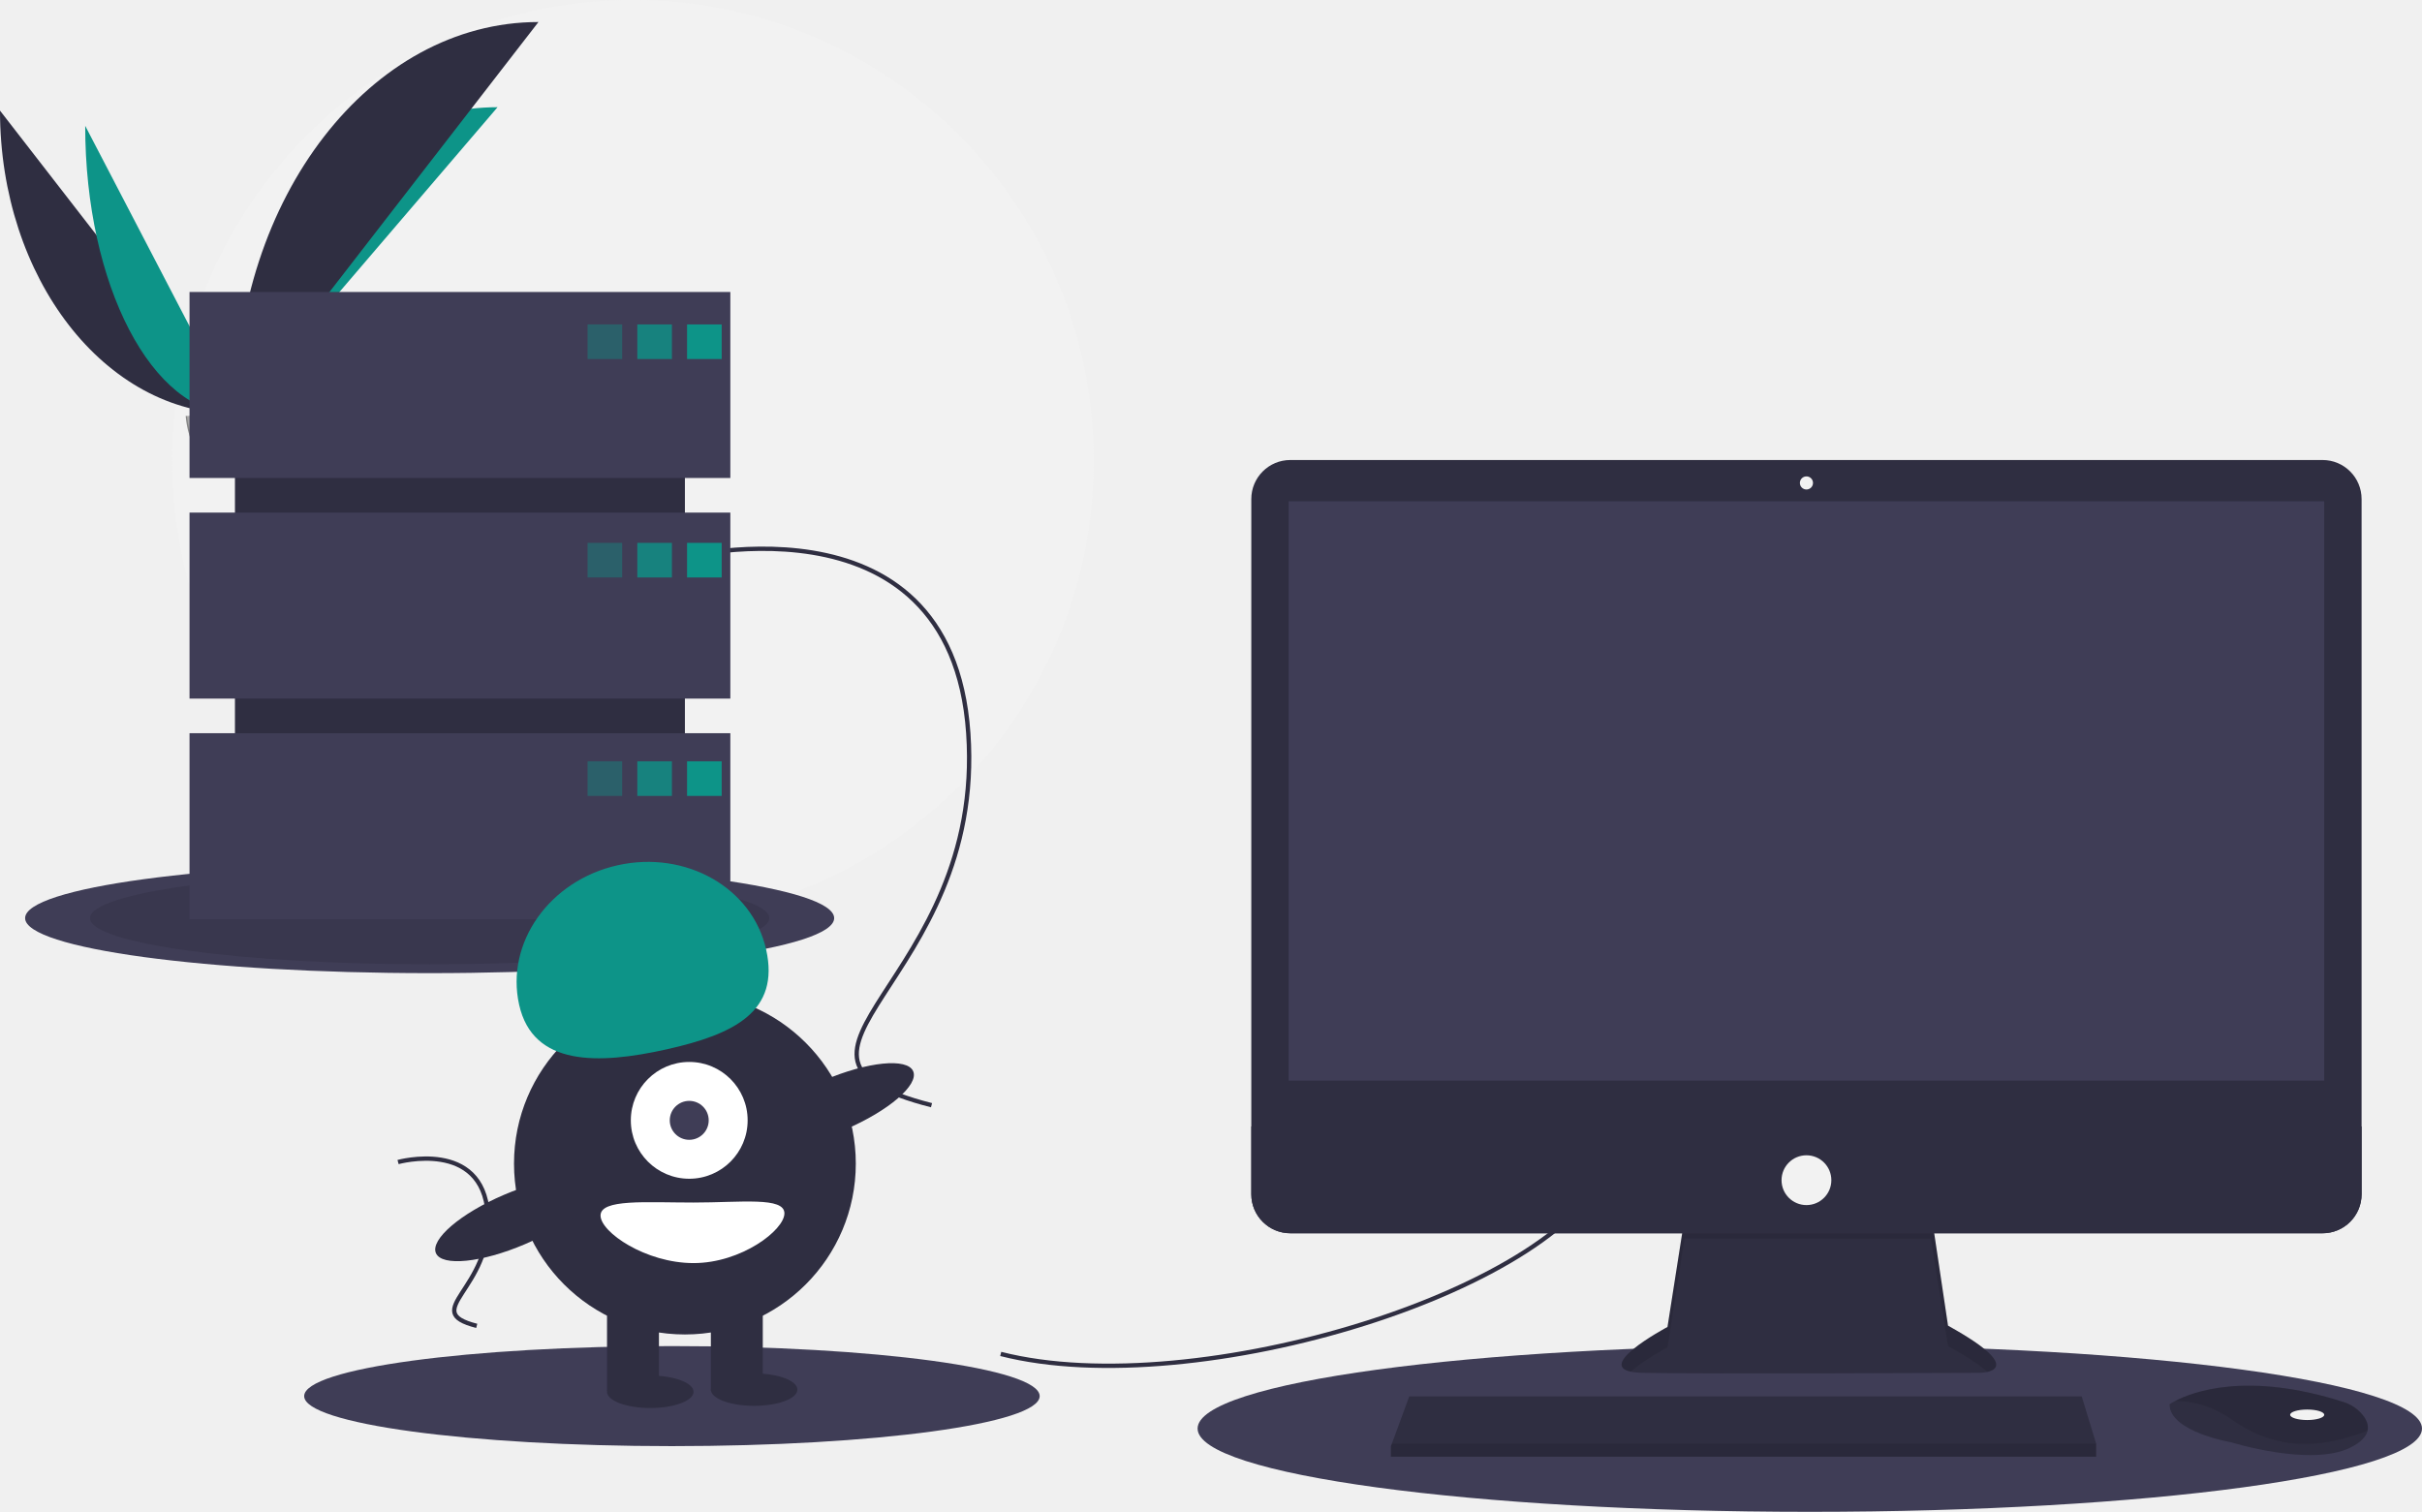
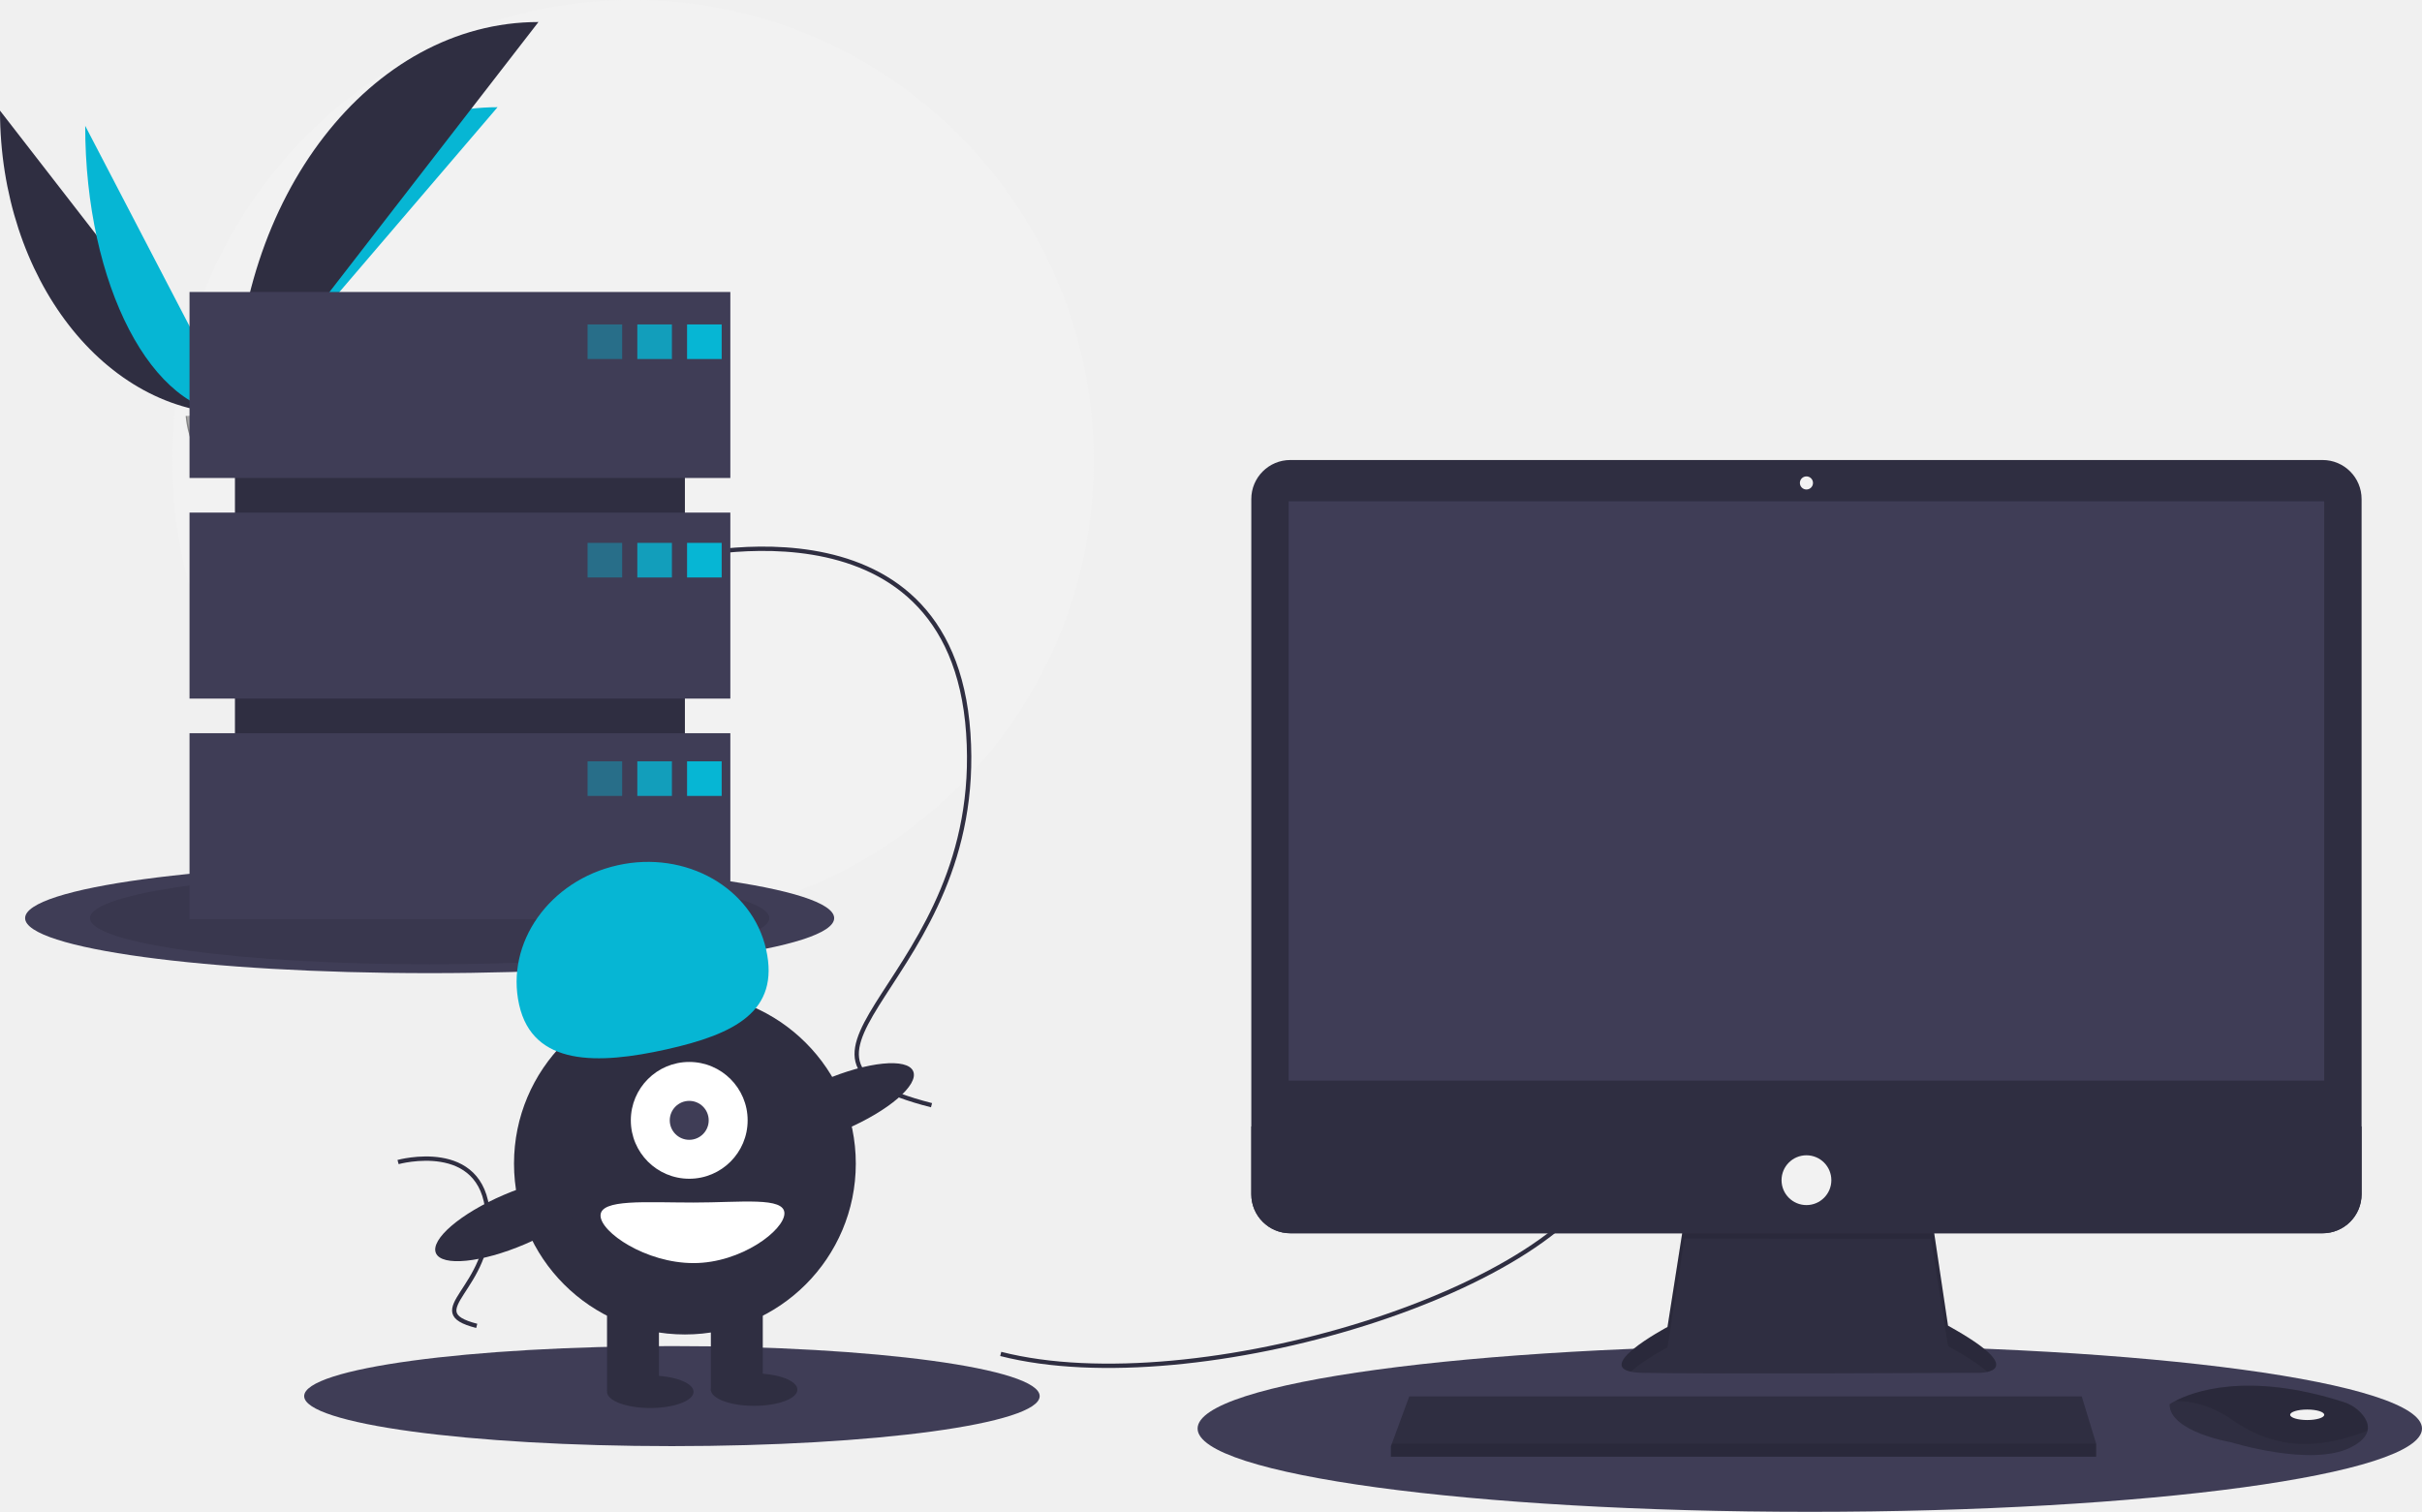
<svg xmlns="http://www.w3.org/2000/svg" data-name="Layer 1" width="1119.609" height="699" viewBox="0 0 1119.609 699">
  <circle cx="292.609" cy="213" r="213" fill="#f2f2f2" />
  <path d="M31.391,151.642c0,77.498,48.618,140.208,108.701,140.208" transform="translate(-31.39089 -100.5)" fill="#2f2e41" />
-   <path d="M140.092,291.851c0-78.369,54.255-141.784,121.304-141.784" transform="translate(-31.39089 -100.5)" fill="#0d9488" />
-   <path d="M70.775,158.668c0,73.615,31.003,133.183,69.316,133.183" transform="translate(-31.39089 -100.5)" fill="#0d9488" />
+   <path d="M140.092,291.851c0-78.369,54.255-141.784,121.304-141.784" transform="translate(-31.39089 -100.5)" fill="#06b6d4" />
+   <path d="M70.775,158.668c0,73.615,31.003,133.183,69.316,133.183" transform="translate(-31.39089 -100.5)" fill="#06b6d4" />
  <path d="M140.092,291.851c0-100.138,62.71-181.168,140.208-181.168" transform="translate(-31.39089 -100.5)" fill="#2f2e41" />
  <path d="M117.224,292.839s15.416-.475,20.061-3.783,23.713-7.258,24.866-1.953,23.167,26.388,5.763,26.529-40.439-2.711-45.076-5.535S117.224,292.839,117.224,292.839Z" transform="translate(-31.39089 -100.5)" fill="#a8a8a8" />
  <path d="M168.224,311.785c-17.404.14-40.439-2.711-45.076-5.535-3.531-2.151-4.938-9.869-5.409-13.43-.326.014-.515.02-.515.02s.976,12.433,5.613,15.257,27.672,5.676,45.076,5.535c5.024-.041,6.759-1.828,6.664-4.475C173.879,310.756,171.963,311.755,168.224,311.785Z" transform="translate(-31.39089 -100.5)" opacity="0.2" />
  <ellipse cx="198.609" cy="424.5" rx="187" ry="25.44" fill="#3f3d56" />
  <ellipse cx="198.609" cy="424.5" rx="157" ry="21.359" opacity="0.1" />
  <ellipse cx="836.609" cy="660.5" rx="283" ry="38.5" fill="#3f3d56" />
  <ellipse cx="310.609" cy="645.5" rx="170" ry="23.127" fill="#3f3d56" />
  <path d="M494,726.5c90,23,263-30,282-90" transform="translate(-31.39089 -100.5)" fill="none" stroke="#2f2e41" stroke-miterlimit="10" stroke-width="2" />
  <path d="M341,359.5s130-36,138,80-107,149-17,172" transform="translate(-31.39089 -100.5)" fill="none" stroke="#2f2e41" stroke-miterlimit="10" stroke-width="2" />
  <path d="M215.402,637.783s39.072-10.82,41.477,24.044-32.16,44.783-5.109,51.696" transform="translate(-31.39089 -100.5)" fill="none" stroke="#2f2e41" stroke-miterlimit="10" stroke-width="2" />
  <path d="M810.096,663.74,802.218,714.035s-38.782,20.603-11.513,21.209,155.733,0,155.733,0,24.845,0-14.543-21.815l-7.878-52.719Z" transform="translate(-31.39089 -100.5)" fill="#2f2e41" />
  <path d="M785.219,734.698c6.193-5.51,16.999-11.252,16.999-11.252l7.878-50.295,113.922.107,7.878,49.582c9.185,5.087,14.875,8.987,18.204,11.978,5.059-1.154,10.587-5.444-18.204-21.389l-7.878-52.719-113.922,3.03L802.218,714.035S769.63,731.35,785.219,734.698Z" transform="translate(-31.39089 -100.5)" opacity="0.1" />
  <rect x="578.433" y="212.689" width="513.253" height="357.52" rx="18.046" fill="#2f2e41" />
  <rect x="595.703" y="231.777" width="478.713" height="267.837" fill="#3f3d56" />
  <circle cx="835.059" cy="223.293" r="3.03" fill="#f2f2f2" />
  <path d="M1123.077,621.322V652.663a18.043,18.043,0,0,1-18.046,18.046H627.869A18.043,18.043,0,0,1,609.824,652.663V621.322Z" transform="translate(-31.39089 -100.5)" fill="#2f2e41" />
  <polygon points="968.978 667.466 968.978 673.526 642.968 673.526 642.968 668.678 643.417 667.466 651.452 645.651 962.312 645.651 968.978 667.466" fill="#2f2e41" />
  <path d="M1125.828,762.034c-.594,2.539-2.836,5.217-7.902,7.75-18.179,9.089-55.143-2.424-55.143-2.424s-28.48-4.848-28.48-17.573a22.725,22.725,0,0,1,2.497-1.485c7.643-4.044,32.984-14.021,77.918.422a18.739,18.739,0,0,1,8.541,5.597C1125.079,756.454,1126.507,759.157,1125.828,762.034Z" transform="translate(-31.39089 -100.5)" fill="#2f2e41" />
  <path d="M1125.828,762.034c-22.251,8.526-42.084,9.162-62.439-4.975-10.265-7.126-19.591-8.89-26.59-8.756,7.643-4.044,32.984-14.021,77.918.422a18.739,18.739,0,0,1,8.541,5.597C1125.079,756.454,1126.507,759.157,1125.828,762.034Z" transform="translate(-31.39089 -100.5)" opacity="0.1" />
  <ellipse cx="1066.538" cy="654.135" rx="7.878" ry="2.424" fill="#f2f2f2" />
  <circle cx="835.059" cy="545.667" r="11.513" fill="#f2f2f2" />
  <polygon points="968.978 667.466 968.978 673.526 642.968 673.526 642.968 668.678 643.417 667.466 968.978 667.466" opacity="0.1" />
  <rect x="108.609" y="159" width="208" height="242" fill="#2f2e41" />
  <rect x="87.609" y="135" width="250" height="86" fill="#3f3d56" />
  <rect x="87.609" y="237" width="250" height="86" fill="#3f3d56" />
  <rect x="87.609" y="339" width="250" height="86" fill="#3f3d56" />
-   <rect x="271.609" y="150" width="16" height="16" fill="#0d9488" opacity="0.4" />
-   <rect x="294.609" y="150" width="16" height="16" fill="#0d9488" opacity="0.8" />
-   <rect x="317.609" y="150" width="16" height="16" fill="#0d9488" />
-   <rect x="271.609" y="251" width="16" height="16" fill="#0d9488" opacity="0.4" />
-   <rect x="294.609" y="251" width="16" height="16" fill="#0d9488" opacity="0.8" />
-   <rect x="317.609" y="251" width="16" height="16" fill="#0d9488" />
-   <rect x="271.609" y="352" width="16" height="16" fill="#0d9488" opacity="0.4" />
-   <rect x="294.609" y="352" width="16" height="16" fill="#0d9488" opacity="0.8" />
-   <rect x="317.609" y="352" width="16" height="16" fill="#0d9488" />
+   <rect x="271.609" y="150" width="16" height="16" fill="#06b6d4" opacity="0.4" />
+   <rect x="294.609" y="150" width="16" height="16" fill="#06b6d4" opacity="0.8" />
+   <rect x="317.609" y="150" width="16" height="16" fill="#06b6d4" />
+   <rect x="271.609" y="251" width="16" height="16" fill="#06b6d4" opacity="0.4" />
+   <rect x="294.609" y="251" width="16" height="16" fill="#06b6d4" opacity="0.8" />
+   <rect x="317.609" y="251" width="16" height="16" fill="#06b6d4" />
+   <rect x="271.609" y="352" width="16" height="16" fill="#06b6d4" opacity="0.4" />
+   <rect x="294.609" y="352" width="16" height="16" fill="#06b6d4" opacity="0.8" />
+   <rect x="317.609" y="352" width="16" height="16" fill="#06b6d4" />
  <circle cx="316.609" cy="538" r="79" fill="#2f2e41" />
  <rect x="280.609" y="600" width="24" height="43" fill="#2f2e41" />
  <rect x="328.609" y="600" width="24" height="43" fill="#2f2e41" />
  <ellipse cx="300.609" cy="643.5" rx="20" ry="7.5" fill="#2f2e41" />
  <ellipse cx="348.609" cy="642.5" rx="20" ry="7.5" fill="#2f2e41" />
  <circle cx="318.609" cy="518" r="27" fill="#fff" />
  <circle cx="318.609" cy="518" r="9" fill="#3f3d56" />
-   <path d="M271.367,565.032c-6.379-28.568,14.012-57.434,45.544-64.475s62.265,10.41,68.644,38.978-14.519,39.104-46.051,46.145S277.746,593.6,271.367,565.032Z" transform="translate(-31.39089 -100.5)" fill="#0d9488" />
+   <path d="M271.367,565.032c-6.379-28.568,14.012-57.434,45.544-64.475s62.265,10.41,68.644,38.978-14.519,39.104-46.051,46.145S277.746,593.6,271.367,565.032Z" transform="translate(-31.39089 -100.5)" fill="#06b6d4" />
  <ellipse cx="417.215" cy="611.344" rx="39.5" ry="12.4" transform="translate(-238.2867 112.9804) rotate(-23.17116)" fill="#2f2e41" />
  <ellipse cx="269.215" cy="664.344" rx="39.5" ry="12.4" transform="translate(-271.0797 59.02084) rotate(-23.17116)" fill="#2f2e41" />
  <path d="M394,661.5c0,7.732-19.909,23-42,23s-43-14.268-43-22,20.909-6,43-6S394,653.768,394,661.5Z" transform="translate(-31.39089 -100.5)" fill="#fff" />
</svg>
